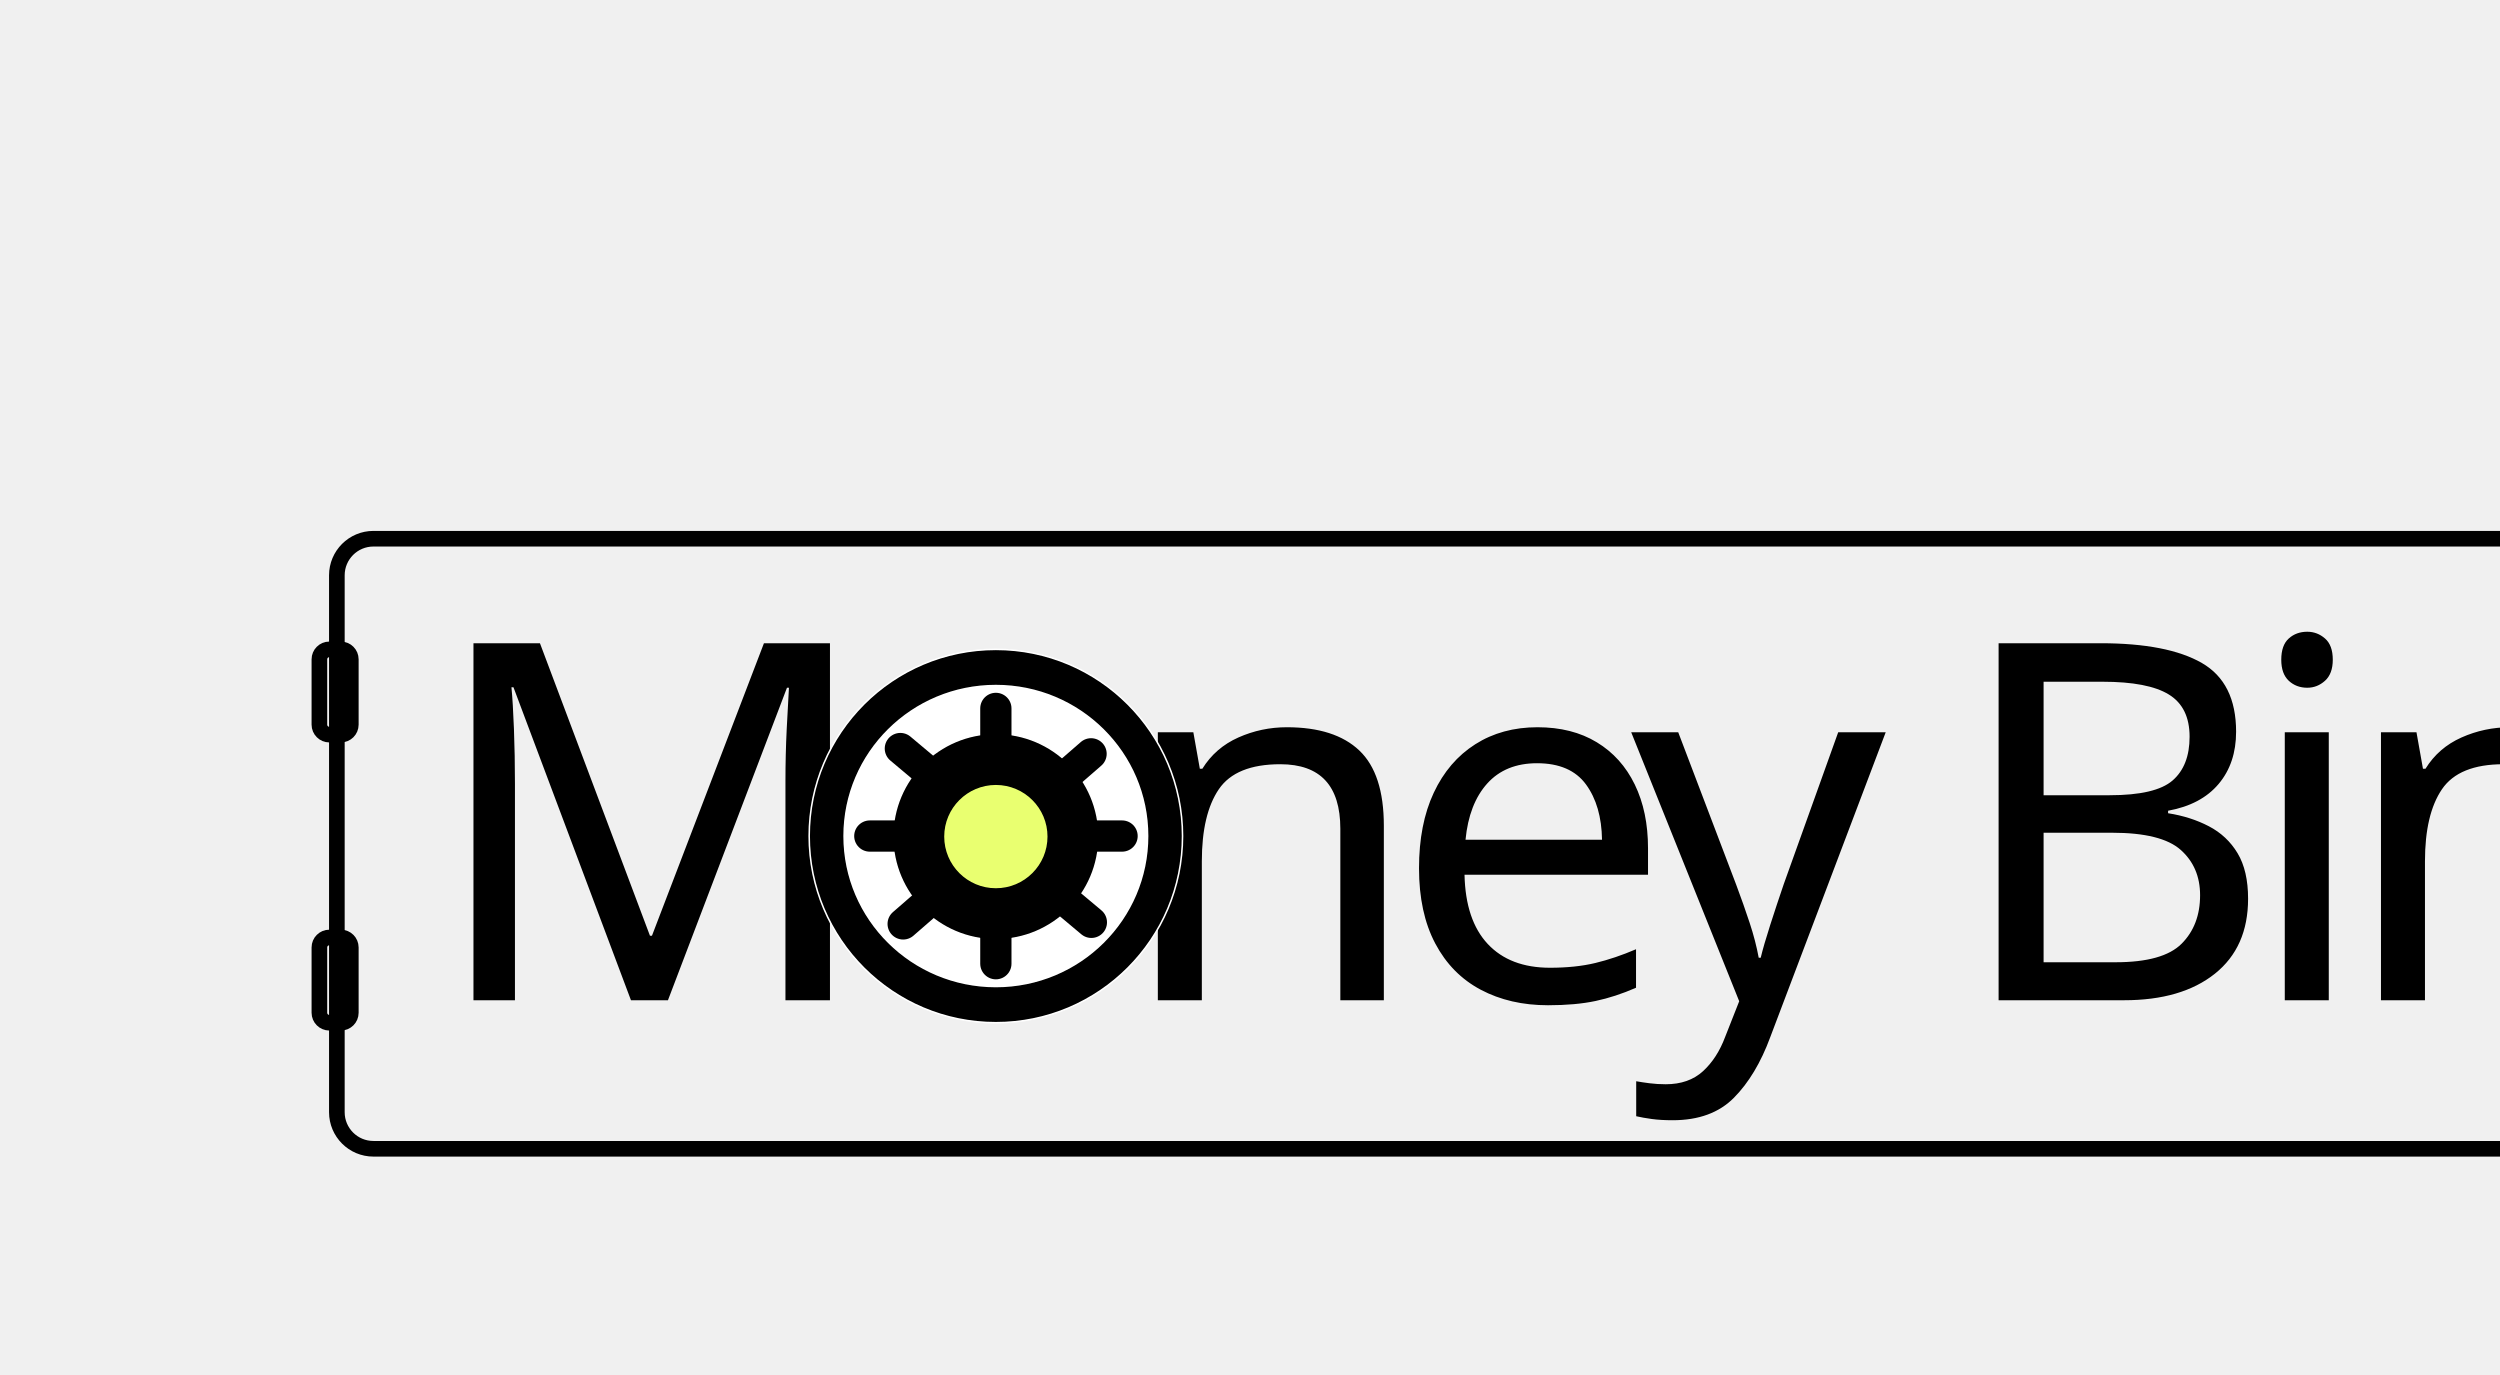
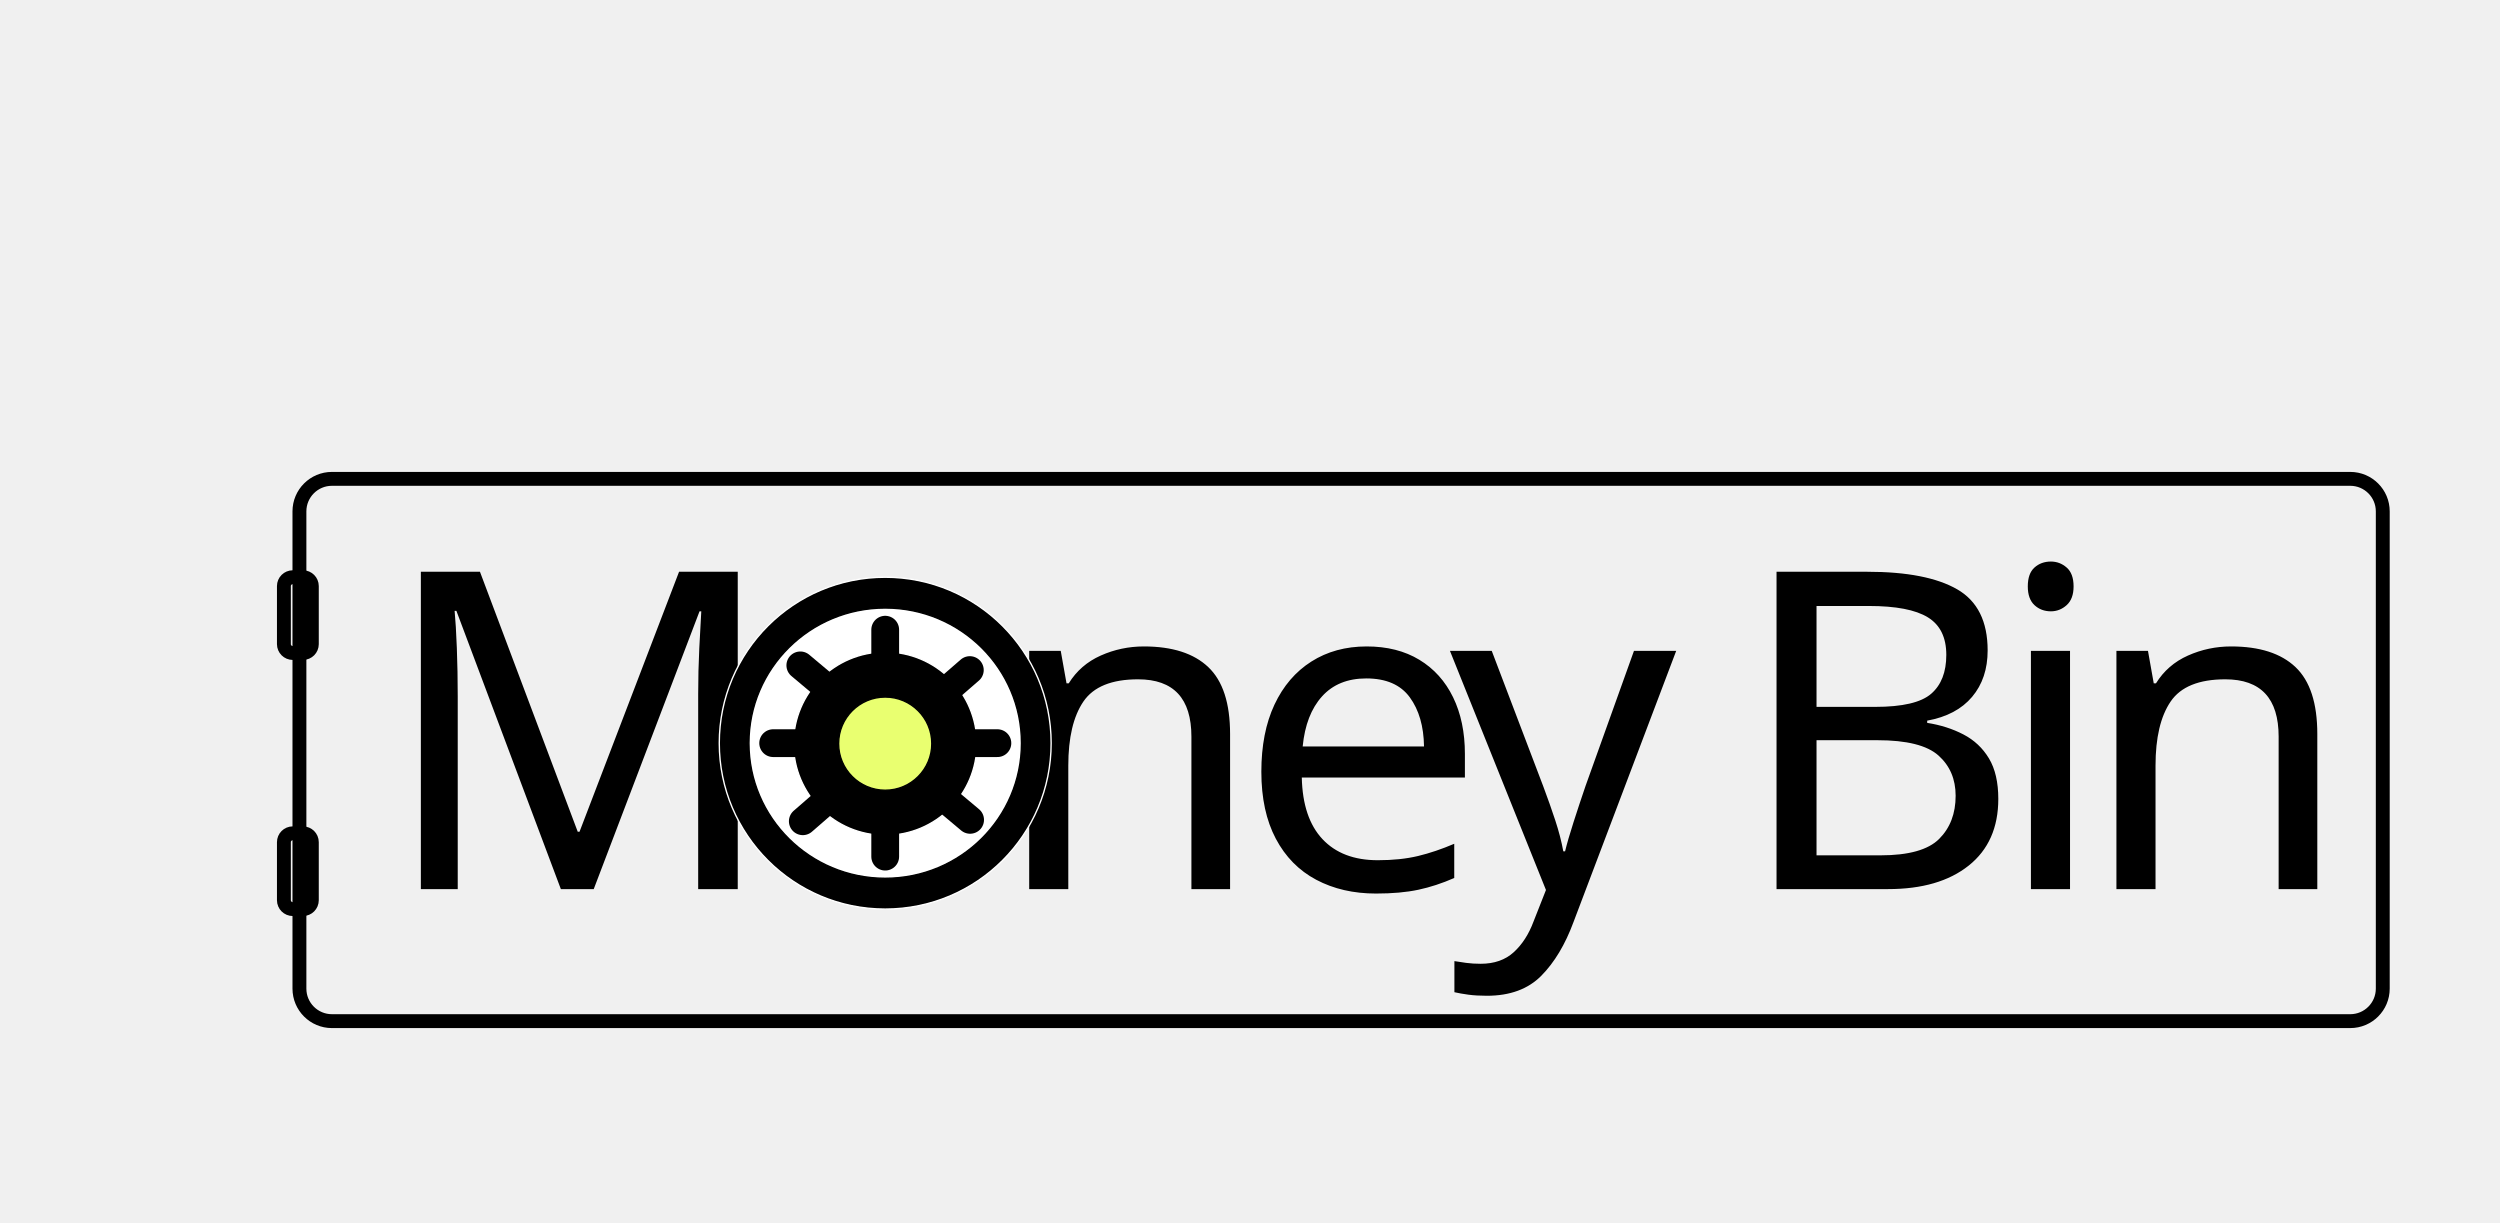
- <svg xmlns="http://www.w3.org/2000/svg" viewBox="0 0 1600 880" preserveAspectRatio="xMidYMid meet">
+ <svg xmlns="http://www.w3.org/2000/svg" viewBox="0 0 1800 880" preserveAspectRatio="xMidYMid meet">
  <style type="text/css">
        .st0{fill:none;stroke:#000000;stroke-width:10;stroke-linecap:round;stroke-miterlimit:10;}
        .st1{font-family:'SofiaPro-Regular';}
        .st2{font-size:320px;}
        .st3{letter-spacing:-21;}
        .st4{fill:none;}
        .st5{stroke:#FFFFFF;stroke-miterlimit:10;}
        .st6{fill:#FFFFFF;stroke:#000000;stroke-miterlimit:10;}
        .st7{fill:#E9FF70;stroke:#000000;stroke-miterlimit:10;}
        .st8{fill:#FFFFFF;stroke:#000000;stroke-width:20;stroke-linecap:round;stroke-miterlimit:10;}
        .st9{display:none;}
        .st10{display:inline;fill:none;stroke:#000000;stroke-width:10;stroke-linecap:round;stroke-miterlimit:10;}
        .st11{display:inline;}
        .st12{font-family:'Impact';}
        .st13{font-size:317.905px;}
        .st14{letter-spacing:11;}
    </style>
  <g id="Ebene_1">
    <path class="st0" d="M215.59,711.81V368.19c0-12.93,10.48-23.41,23.41-23.41h1453.18c12.93,0,23.41,10.48,23.41,23.41v343.62             c0,12.93-10.48,23.41-23.41,23.41H239C226.07,735.22,215.59,724.74,215.59,711.81z" />
    <path class="st0" d="M204.41,463.78v-41.8c0-3.52,2.85-6.38,6.38-6.38h7.35c3.52,0,6.38,2.85,6.38,6.38v41.8             c0,3.52-2.85,6.38-6.38,6.38h-7.35C207.27,470.15,204.41,467.3,204.41,463.78z" />
    <path class="st0" d="M204.41,648.17v-41.8c0-3.52,2.85-6.38,6.38-6.38h7.35c3.52,0,6.38,2.85,6.38,6.38v41.8             c0,3.52-2.85,6.38-6.38,6.38h-7.35C207.27,654.54,204.41,651.69,204.41,648.17z" />
    <text transform="matrix(1 0 0 1 271.9714 640.1538)" class="st1 st2 st3">Money Bin</text>
    <rect x="588.82" y="397.24" class="st4" width="180" height="298" />
    <g>
      <circle class="st5" cx="637.35" cy="535.07" r="119.47" />
      <ellipse class="st6" cx="637.35" cy="535.07" rx="98.11" ry="97.3" />
      <circle class="st5" cx="637.35" cy="535.42" r="66.04" />
      <circle class="st7" cx="637.35" cy="535.42" r="33.55" />
      <line class="st8" x1="637.35" y1="487.65" x2="637.35" y2="453.38" />
      <line class="st8" x1="637.35" y1="616.77" x2="637.35" y2="582.49" />
      <line class="st8" x1="683.85" y1="535.07" x2="718.12" y2="535.07" />
      <line class="st8" x1="672.22" y1="568.26" x2="698.48" y2="590.29" />
      <line class="st8" x1="698.28" y1="482.45" x2="672.41" y2="504.94" />
      <line class="st8" x1="603.89" y1="568.82" x2="578.02" y2="591.3" />
      <line class="st8" x1="576.23" y1="479.07" x2="602.49" y2="501.1" />
      <line class="st8" x1="556.68" y1="535.07" x2="590.96" y2="535.07" />
    </g>
  </g>
</svg>
